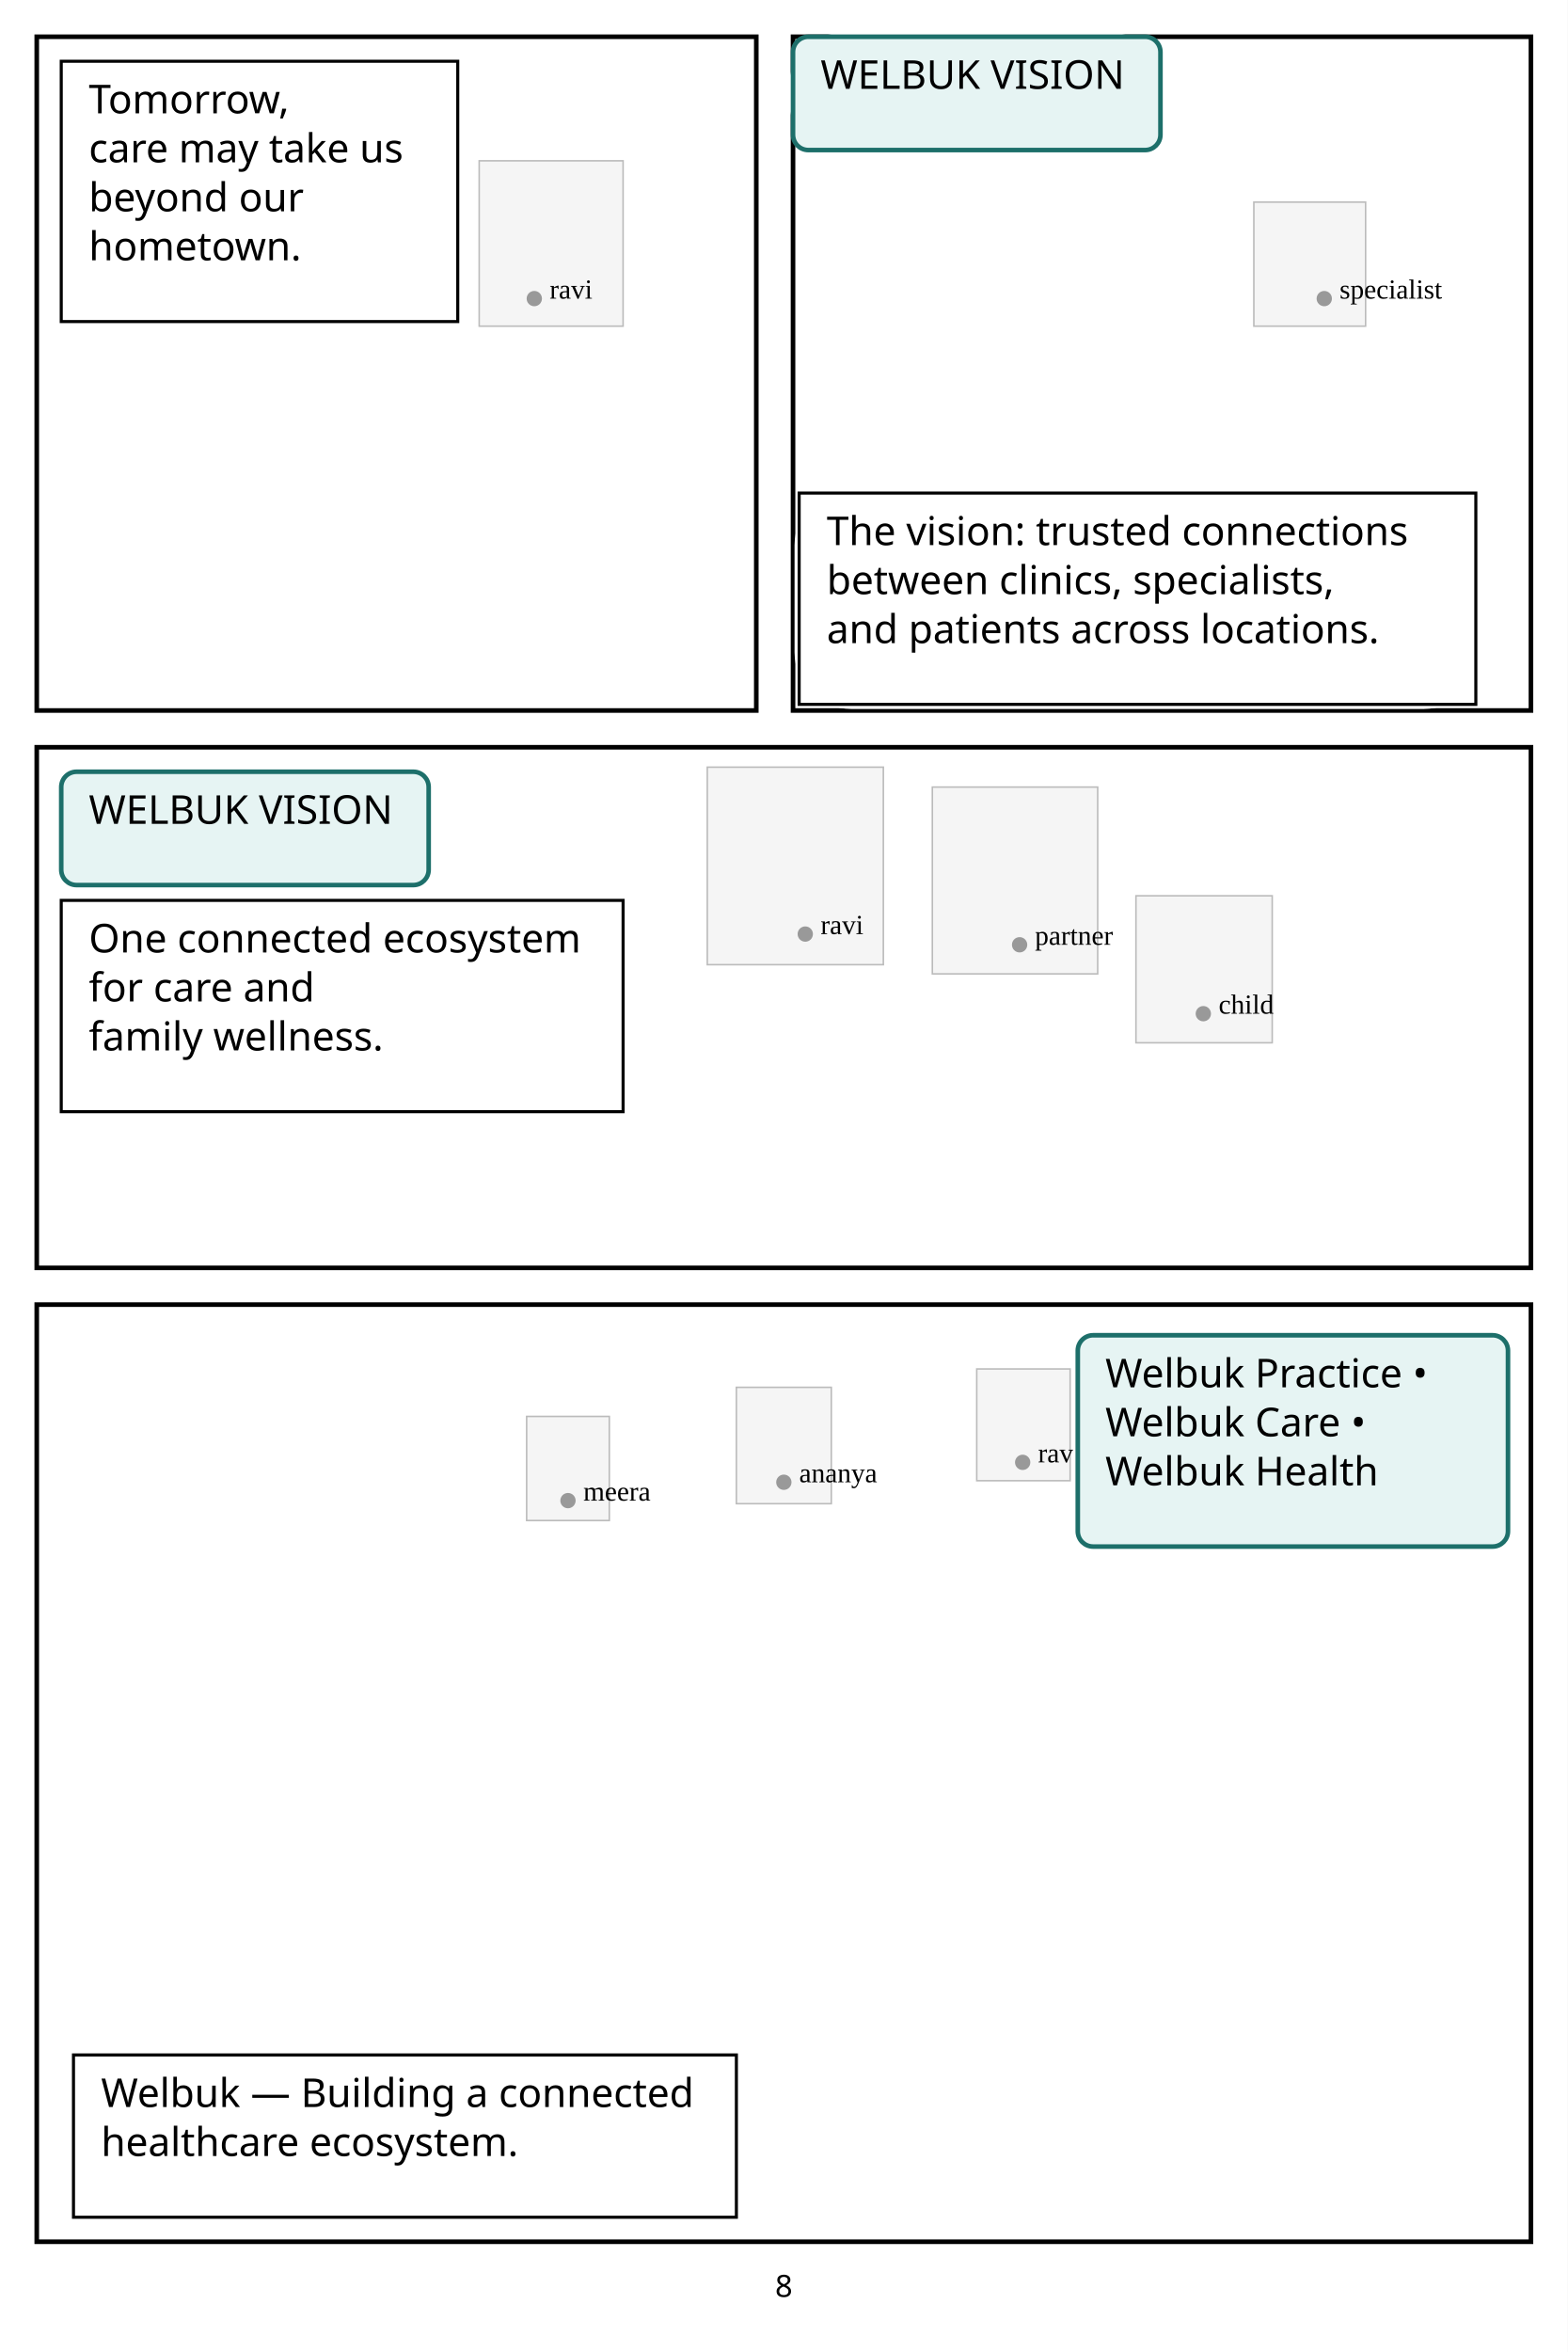
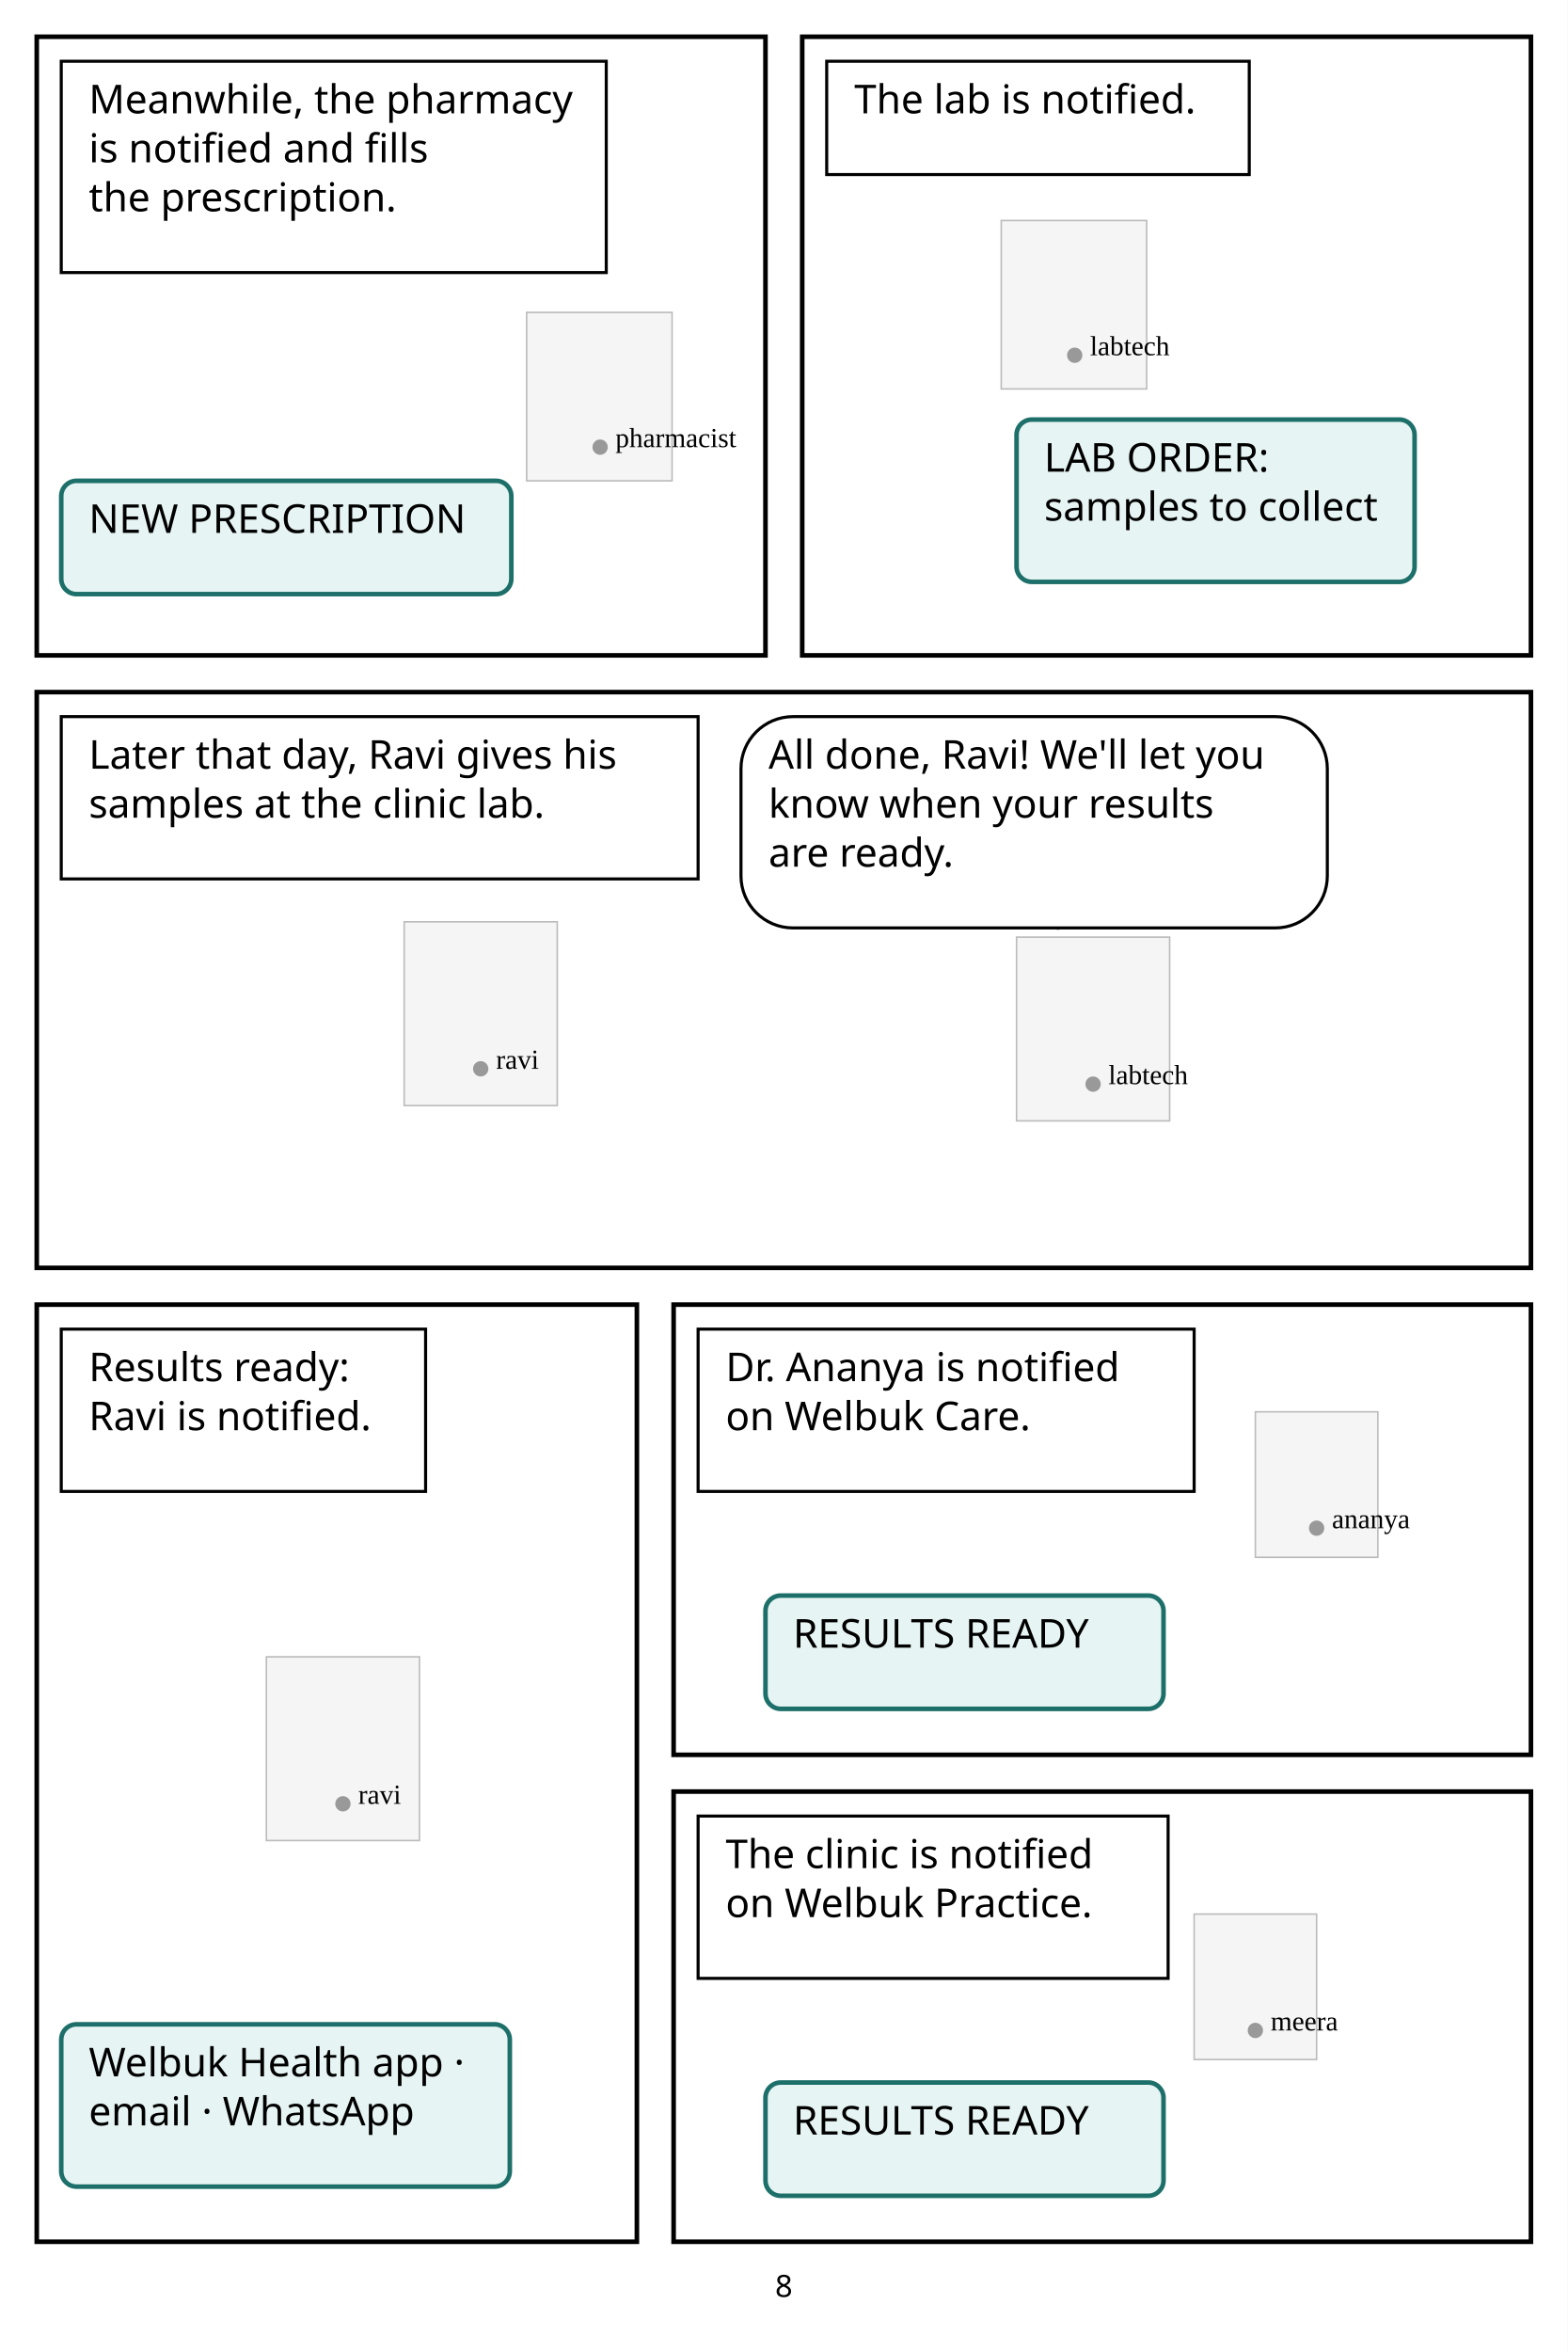
<svg xmlns="http://www.w3.org/2000/svg" width="1024" height="1536" viewBox="0 0 1024 1536">
  <rect width="1024" height="1536" fill="white" />
-   <rect x="313" y="105" width="94" height="108" fill="#f5f5f5" stroke="#bbb" />
-   <circle cx="349" cy="195" r="5" fill="#999" />
-   <text x="359" y="195" font-size="18">ravi</text>
-   <rect x="24" y="24" width="470" height="440" fill="none" stroke="black" stroke-width="3" />
-   <rect x="40" y="40" width="259" height="170" rx="34" fill="white" stroke="white" stroke-width="6" />
-   <rect x="40" y="40" width="259" height="170" fill="white" stroke="black" stroke-width="2" />
-   <text x="58" y="74" font-family="Meiryo,MS Gothic,sans-serif" font-size="26" fill="black">Tomorrow, </text>
-   <text x="58" y="106" font-family="Meiryo,MS Gothic,sans-serif" font-size="26" fill="black">care may take us </text>
-   <text x="58" y="138" font-family="Meiryo,MS Gothic,sans-serif" font-size="26" fill="black">beyond our </text>
-   <text x="58" y="170" font-family="Meiryo,MS Gothic,sans-serif" font-size="26" fill="black">hometown.</text>
-   <rect x="819" y="132" width="73" height="81" fill="#f5f5f5" stroke="#bbb" />
-   <circle cx="865" cy="195" r="5" fill="#999" />
-   <text x="875" y="195" font-size="18">specialist</text>
-   <rect x="518" y="24" width="482" height="440" fill="none" stroke="black" stroke-width="3" />
-   <rect x="518" y="24" width="240" height="74" rx="34" fill="white" stroke="white" stroke-width="6" />
-   <rect x="522" y="322" width="442" height="138" rx="34" fill="white" stroke="white" stroke-width="6" />
-   <rect x="518" y="24" width="240" height="74" rx="10" fill="#e6f4f3" stroke="#1d6f6a" stroke-width="3" />
-   <text x="536" y="58" font-family="Meiryo,MS Gothic,sans-serif" font-size="26" fill="black">WELBUK VISION</text>
-   <rect x="522" y="322" width="442" height="138" fill="white" stroke="black" stroke-width="2" />
-   <text x="540" y="356" font-family="Meiryo,MS Gothic,sans-serif" font-size="26" fill="black">The vision: trusted connections </text>
-   <text x="540" y="388" font-family="Meiryo,MS Gothic,sans-serif" font-size="26" fill="black">between clinics, specialists, </text>
-   <text x="540" y="420" font-family="Meiryo,MS Gothic,sans-serif" font-size="26" fill="black">and patients across locations.</text>
-   <rect x="462" y="501" width="115" height="129" fill="#f5f5f5" stroke="#bbb" />
-   <circle cx="526" cy="610" r="5" fill="#999" />
-   <text x="536" y="610" font-size="18">ravi</text>
-   <rect x="609" y="514" width="108" height="122" fill="#f5f5f5" stroke="#bbb" />
-   <circle cx="666" cy="617" r="5" fill="#999" />
-   <text x="676" y="617" font-size="18">partner</text>
-   <rect x="742" y="585" width="89" height="96" fill="#f5f5f5" stroke="#bbb" />
-   <circle cx="786" cy="662" r="5" fill="#999" />
-   <text x="796" y="662" font-size="18">child</text>
-   <rect x="24" y="488" width="976" height="340" fill="none" stroke="black" stroke-width="3" />
-   <rect x="40" y="504" width="240" height="74" rx="34" fill="white" stroke="white" stroke-width="6" />
-   <rect x="40" y="588" width="367" height="138" rx="34" fill="white" stroke="white" stroke-width="6" />
-   <rect x="40" y="504" width="240" height="74" rx="10" fill="#e6f4f3" stroke="#1d6f6a" stroke-width="3" />
-   <text x="58" y="538" font-family="Meiryo,MS Gothic,sans-serif" font-size="26" fill="black">WELBUK VISION</text>
-   <rect x="40" y="588" width="367" height="138" fill="white" stroke="black" stroke-width="2" />
-   <text x="58" y="622" font-family="Meiryo,MS Gothic,sans-serif" font-size="26" fill="black">One connected ecosystem </text>
-   <text x="58" y="654" font-family="Meiryo,MS Gothic,sans-serif" font-size="26" fill="black">for care and </text>
-   <text x="58" y="686" font-family="Meiryo,MS Gothic,sans-serif" font-size="26" fill="black">family wellness.</text>
-   <rect x="344" y="925" width="54" height="68" fill="#f5f5f5" stroke="#bbb" />
-   <circle cx="371" cy="980" r="5" fill="#999" />
-   <text x="381" y="980" font-size="18">meera</text>
-   <rect x="481" y="906" width="62" height="76" fill="#f5f5f5" stroke="#bbb" />
-   <circle cx="512" cy="968" r="5" fill="#999" />
-   <text x="522" y="968" font-size="18">ananya</text>
-   <rect x="638" y="894" width="61" height="73" fill="#f5f5f5" stroke="#bbb" />
-   <circle cx="668" cy="955" r="5" fill="#999" />
-   <text x="678" y="955" font-size="18">ravi</text>
-   <rect x="24" y="852" width="976" height="612" fill="none" stroke="black" stroke-width="3" />
-   <rect x="704" y="872" width="281" height="138" rx="34" fill="white" stroke="white" stroke-width="6" />
-   <rect x="48" y="1342" width="433" height="106" rx="34" fill="white" stroke="white" stroke-width="6" />
-   <rect x="704" y="872" width="281" height="138" rx="10" fill="#e6f4f3" stroke="#1d6f6a" stroke-width="3" />
-   <text x="722" y="906" font-family="Meiryo,MS Gothic,sans-serif" font-size="26" fill="black">Welbuk Practice • </text>
-   <text x="722" y="938" font-family="Meiryo,MS Gothic,sans-serif" font-size="26" fill="black">Welbuk Care • </text>
-   <text x="722" y="970" font-family="Meiryo,MS Gothic,sans-serif" font-size="26" fill="black">Welbuk Health</text>
-   <rect x="48" y="1342" width="433" height="106" fill="white" stroke="black" stroke-width="2" />
-   <text x="66" y="1376" font-family="Meiryo,MS Gothic,sans-serif" font-size="26" fill="black">Welbuk — Building a connected </text>
-   <text x="66" y="1408" font-family="Meiryo,MS Gothic,sans-serif" font-size="26" fill="black">healthcare ecosystem.</text>
+   <rect x="344" y="204" width="95" height="110" fill="#f5f5f5" stroke="#bbb" />
+   <circle cx="392" cy="292" r="5" fill="#999" />
+   <text x="402" y="292" font-size="18">pharmacist</text>
+   <rect x="24" y="24" width="476" height="404" fill="none" stroke="black" stroke-width="3" />
+   <rect x="40" y="40" width="356" height="138" rx="34" fill="white" stroke="white" stroke-width="6" />
+   <rect x="40" y="314" width="294" height="74" rx="34" fill="white" stroke="white" stroke-width="6" />
+   <rect x="40" y="40" width="356" height="138" fill="white" stroke="black" stroke-width="2" />
+   <text x="58" y="74" font-family="Meiryo,MS Gothic,sans-serif" font-size="26" fill="black">Meanwhile, the pharmacy </text>
+   <text x="58" y="106" font-family="Meiryo,MS Gothic,sans-serif" font-size="26" fill="black">is notified and fills </text>
+   <text x="58" y="138" font-family="Meiryo,MS Gothic,sans-serif" font-size="26" fill="black">the prescription.</text>
+   <rect x="40" y="314" width="294" height="74" rx="10" fill="#e6f4f3" stroke="#1d6f6a" stroke-width="3" />
+   <text x="58" y="348" font-family="Meiryo,MS Gothic,sans-serif" font-size="26" fill="black">NEW PRESCRIPTION</text>
+   <rect x="654" y="144" width="95" height="110" fill="#f5f5f5" stroke="#bbb" />
+   <circle cx="702" cy="232" r="5" fill="#999" />
+   <text x="712" y="232" font-size="18">labtech</text>
+   <rect x="524" y="24" width="476" height="404" fill="none" stroke="black" stroke-width="3" />
+   <rect x="540" y="40" width="276" height="74" rx="34" fill="white" stroke="white" stroke-width="6" />
+   <rect x="664" y="274" width="260" height="106" rx="34" fill="white" stroke="white" stroke-width="6" />
+   <rect x="540" y="40" width="276" height="74" fill="white" stroke="black" stroke-width="2" />
+   <text x="558" y="74" font-family="Meiryo,MS Gothic,sans-serif" font-size="26" fill="black">The lab is notified.</text>
+   <rect x="664" y="274" width="260" height="106" rx="10" fill="#e6f4f3" stroke="#1d6f6a" stroke-width="3" />
+   <text x="682" y="308" font-family="Meiryo,MS Gothic,sans-serif" font-size="26" fill="black">LAB ORDER: </text>
+   <text x="682" y="340" font-family="Meiryo,MS Gothic,sans-serif" font-size="26" fill="black">samples to collect</text>
+   <rect x="264" y="602" width="100" height="120" fill="#f5f5f5" stroke="#bbb" />
+   <circle cx="314" cy="698" r="5" fill="#999" />
+   <text x="324" y="698" font-size="18">ravi</text>
+   <rect x="664" y="612" width="100" height="120" fill="#f5f5f5" stroke="#bbb" />
+   <circle cx="714" cy="708" r="5" fill="#999" />
+   <text x="724" y="708" font-size="18">labtech</text>
+   <rect x="24" y="452" width="976" height="376" fill="none" stroke="black" stroke-width="3" />
+   <rect x="40" y="468" width="416" height="106" rx="34" fill="white" stroke="white" stroke-width="6" />
+   <rect x="484" y="468" width="383" height="138" rx="34" fill="white" stroke="white" stroke-width="6" />
+   <path d="M 683.156 602.098 L 691.068 606.147 L 697.156 602.098 Z" fill="white" stroke="white" stroke-width="6" stroke-linejoin="round" />
+   <rect x="40" y="468" width="416" height="106" fill="white" stroke="black" stroke-width="2" />
+   <text x="58" y="502" font-family="Meiryo,MS Gothic,sans-serif" font-size="26" fill="black">Later that day, Ravi gives his </text>
+   <text x="58" y="534" font-family="Meiryo,MS Gothic,sans-serif" font-size="26" fill="black">samples at the clinic lab.</text>
+   <path data-speaker="labtech" d="M 683.156 602.098 L 691.068 606.147 L 697.156 602.098" fill="white" stroke="black" stroke-width="2" />
+   <rect x="484" y="468" width="383" height="138" rx="34" fill="white" stroke="black" stroke-width="2" />
+   <text x="502" y="502" font-family="Meiryo,MS Gothic,sans-serif" font-size="26" fill="black">All done, Ravi! We'll let you </text>
+   <text x="502" y="534" font-family="Meiryo,MS Gothic,sans-serif" font-size="26" fill="black">know when your results </text>
+   <text x="502" y="566" font-family="Meiryo,MS Gothic,sans-serif" font-size="26" fill="black">are ready.</text>
+   <rect x="174" y="1082" width="100" height="120" fill="#f5f5f5" stroke="#bbb" />
+   <circle cx="224" cy="1178" r="5" fill="#999" />
+   <text x="234" y="1178" font-size="18">ravi</text>
+   <rect x="24" y="852" width="392" height="612" fill="none" stroke="black" stroke-width="3" />
+   <rect x="40" y="868" width="238" height="106" rx="34" fill="white" stroke="white" stroke-width="6" />
+   <rect x="40" y="1322" width="293" height="106" rx="34" fill="white" stroke="white" stroke-width="6" />
+   <rect x="40" y="868" width="238" height="106" fill="white" stroke="black" stroke-width="2" />
+   <text x="58" y="902" font-family="Meiryo,MS Gothic,sans-serif" font-size="26" fill="black">Results ready: </text>
+   <text x="58" y="934" font-family="Meiryo,MS Gothic,sans-serif" font-size="26" fill="black">Ravi is notified.</text>
+   <rect x="40" y="1322" width="293" height="106" rx="10" fill="#e6f4f3" stroke="#1d6f6a" stroke-width="3" />
+   <text x="58" y="1356" font-family="Meiryo,MS Gothic,sans-serif" font-size="26" fill="black">Welbuk Health app · </text>
+   <text x="58" y="1388" font-family="Meiryo,MS Gothic,sans-serif" font-size="26" fill="black">email · WhatsApp</text>
+   <rect x="820" y="922" width="80" height="95" fill="#f5f5f5" stroke="#bbb" />
+   <circle cx="860" cy="998" r="5" fill="#999" />
+   <text x="870" y="998" font-size="18">ananya</text>
+   <rect x="440" y="852" width="560" height="294" fill="none" stroke="black" stroke-width="3" />
+   <rect x="456" y="868" width="324" height="106" rx="34" fill="white" stroke="white" stroke-width="6" />
+   <rect x="500" y="1042" width="260" height="74" rx="34" fill="white" stroke="white" stroke-width="6" />
+   <rect x="456" y="868" width="324" height="106" fill="white" stroke="black" stroke-width="2" />
+   <text x="474" y="902" font-family="Meiryo,MS Gothic,sans-serif" font-size="26" fill="black">Dr. Ananya is notified </text>
+   <text x="474" y="934" font-family="Meiryo,MS Gothic,sans-serif" font-size="26" fill="black">on Welbuk Care.</text>
+   <rect x="500" y="1042" width="260" height="74" rx="10" fill="#e6f4f3" stroke="#1d6f6a" stroke-width="3" />
+   <text x="518" y="1076" font-family="Meiryo,MS Gothic,sans-serif" font-size="26" fill="black">RESULTS READY</text>
+   <rect x="780" y="1250" width="80" height="95" fill="#f5f5f5" stroke="#bbb" />
+   <circle cx="820" cy="1326" r="5" fill="#999" />
+   <text x="830" y="1326" font-size="18">meera</text>
+   <rect x="440" y="1170" width="560" height="294" fill="none" stroke="black" stroke-width="3" />
+   <rect x="456" y="1186" width="307" height="106" rx="34" fill="white" stroke="white" stroke-width="6" />
+   <rect x="500" y="1360" width="260" height="74" rx="34" fill="white" stroke="white" stroke-width="6" />
+   <rect x="456" y="1186" width="307" height="106" fill="white" stroke="black" stroke-width="2" />
+   <text x="474" y="1220" font-family="Meiryo,MS Gothic,sans-serif" font-size="26" fill="black">The clinic is notified </text>
+   <text x="474" y="1252" font-family="Meiryo,MS Gothic,sans-serif" font-size="26" fill="black">on Welbuk Practice.</text>
+   <rect x="500" y="1360" width="260" height="74" rx="10" fill="#e6f4f3" stroke="#1d6f6a" stroke-width="3" />
+   <text x="518" y="1394" font-family="Meiryo,MS Gothic,sans-serif" font-size="26" fill="black">RESULTS READY</text>
  <text x="512" y="1500" text-anchor="middle" font-family="sans-serif" font-size="20">8</text>
</svg>
